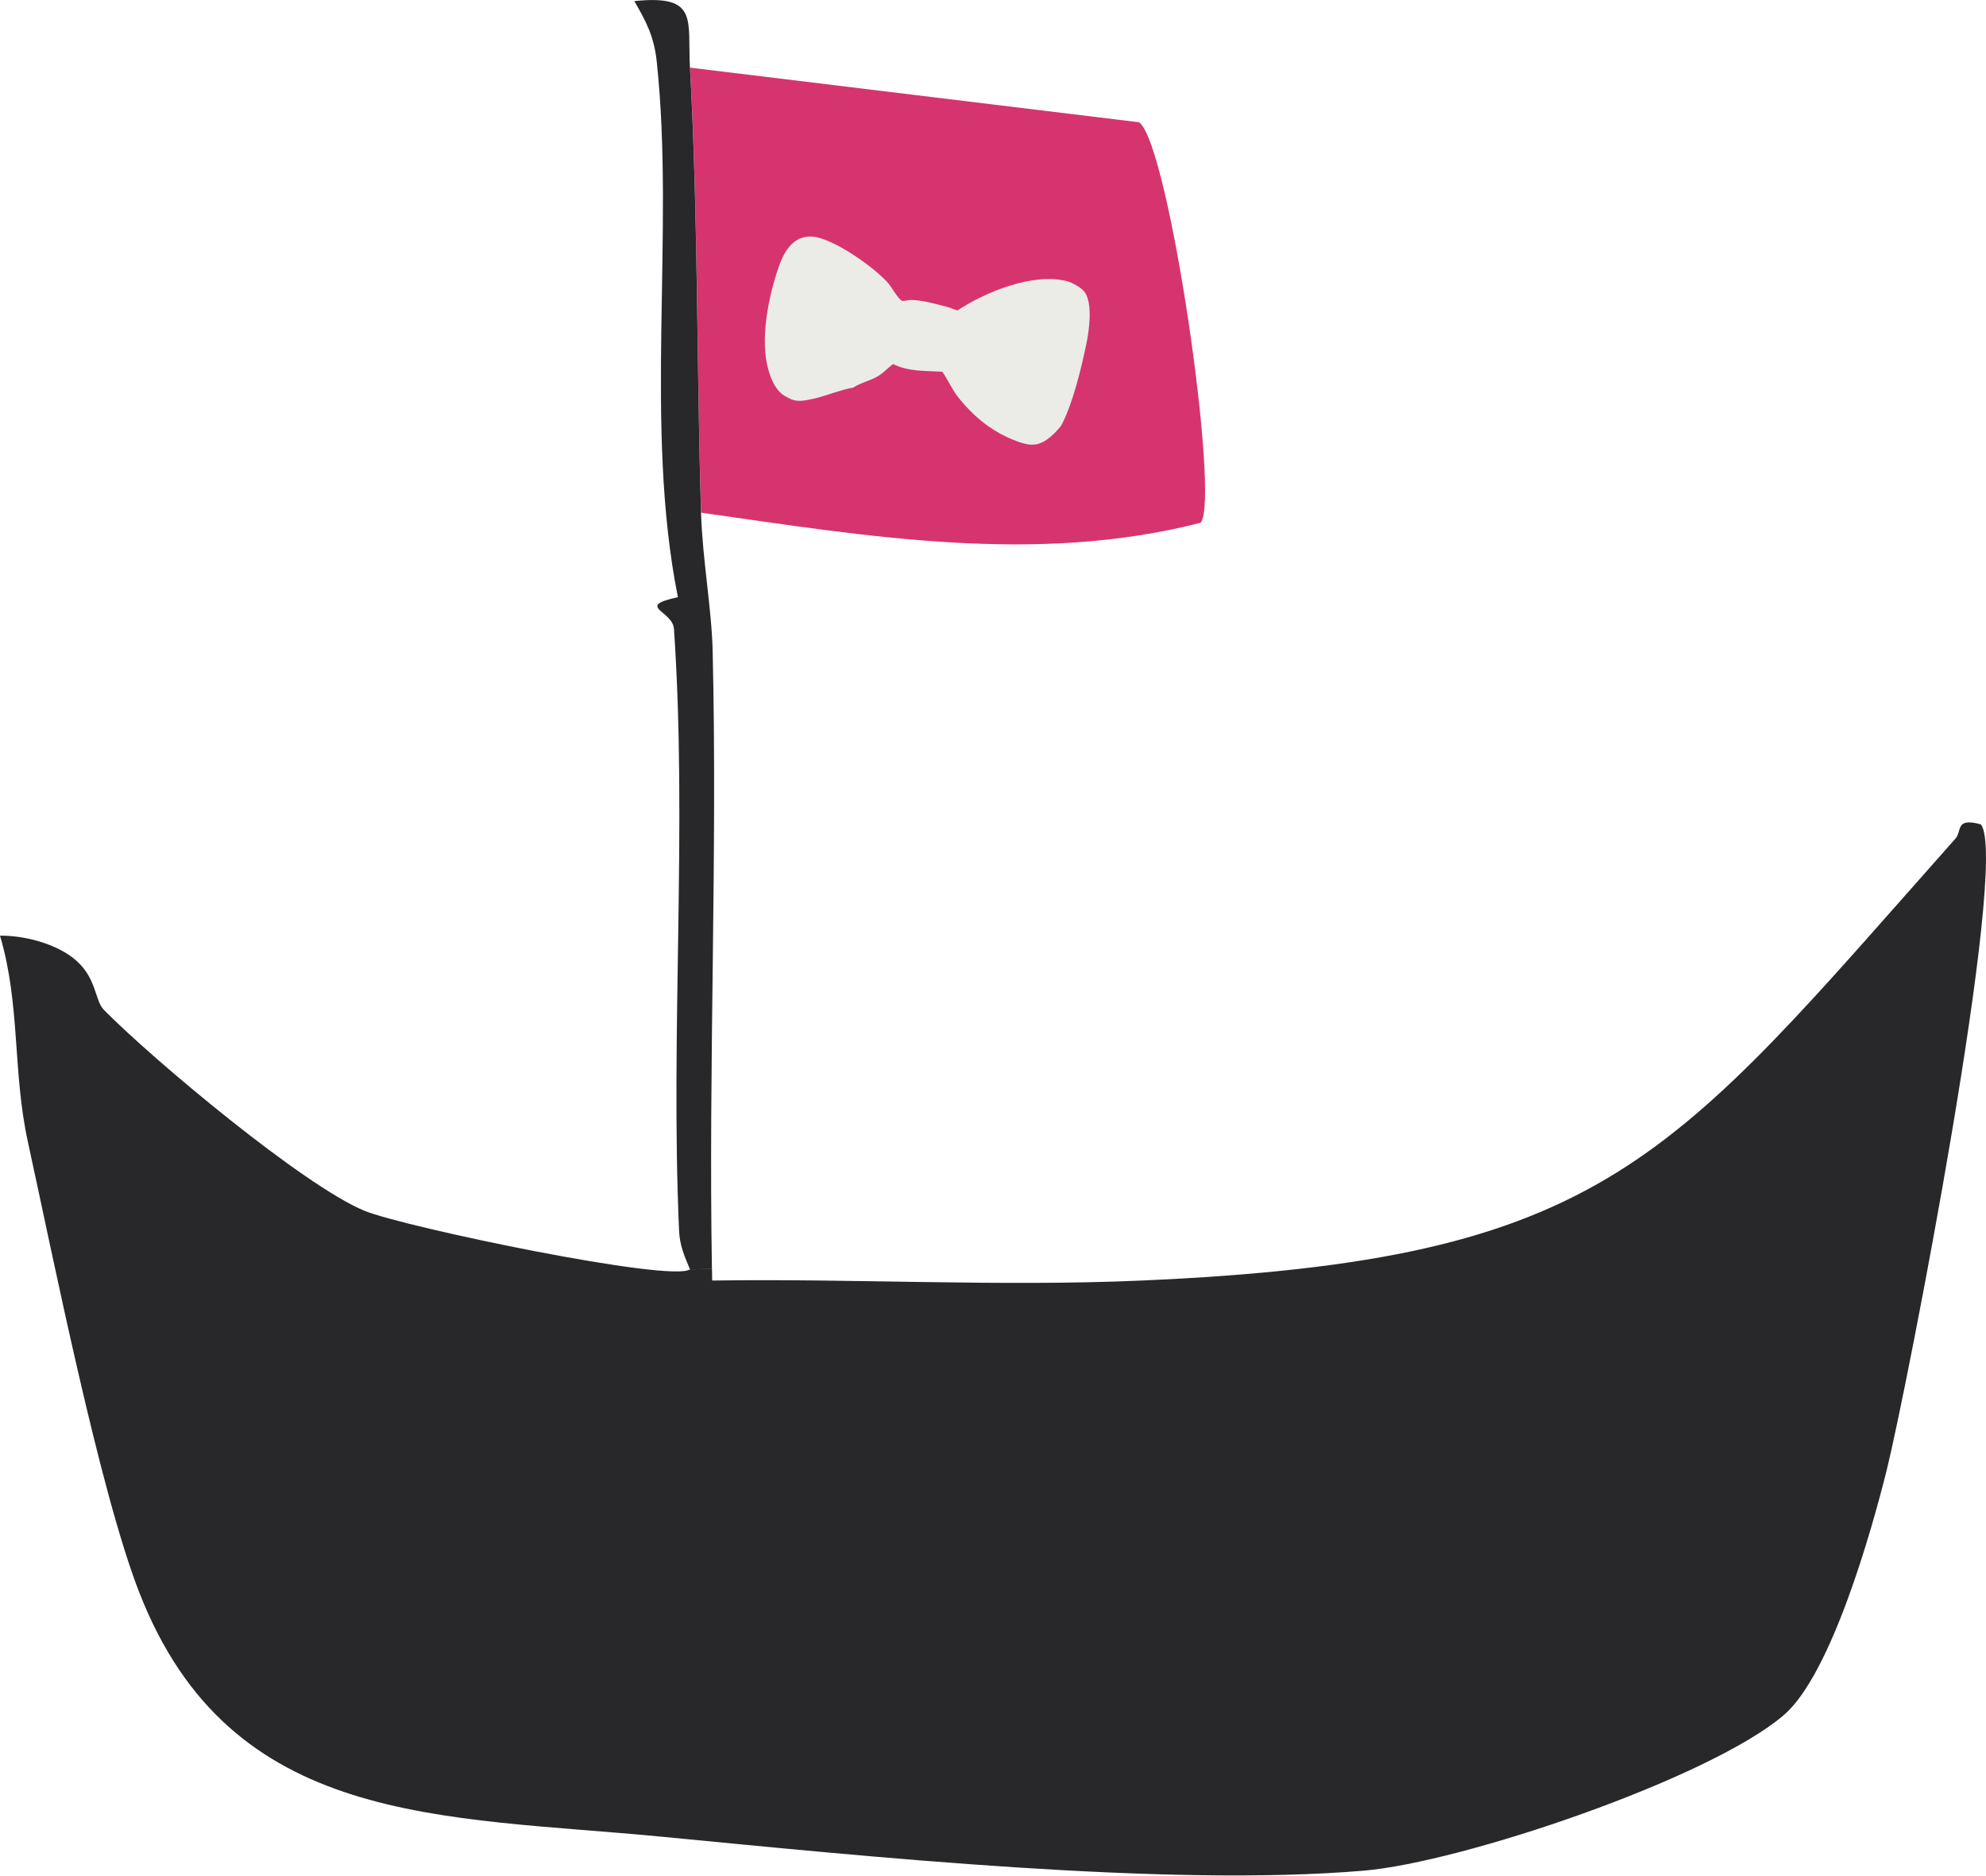
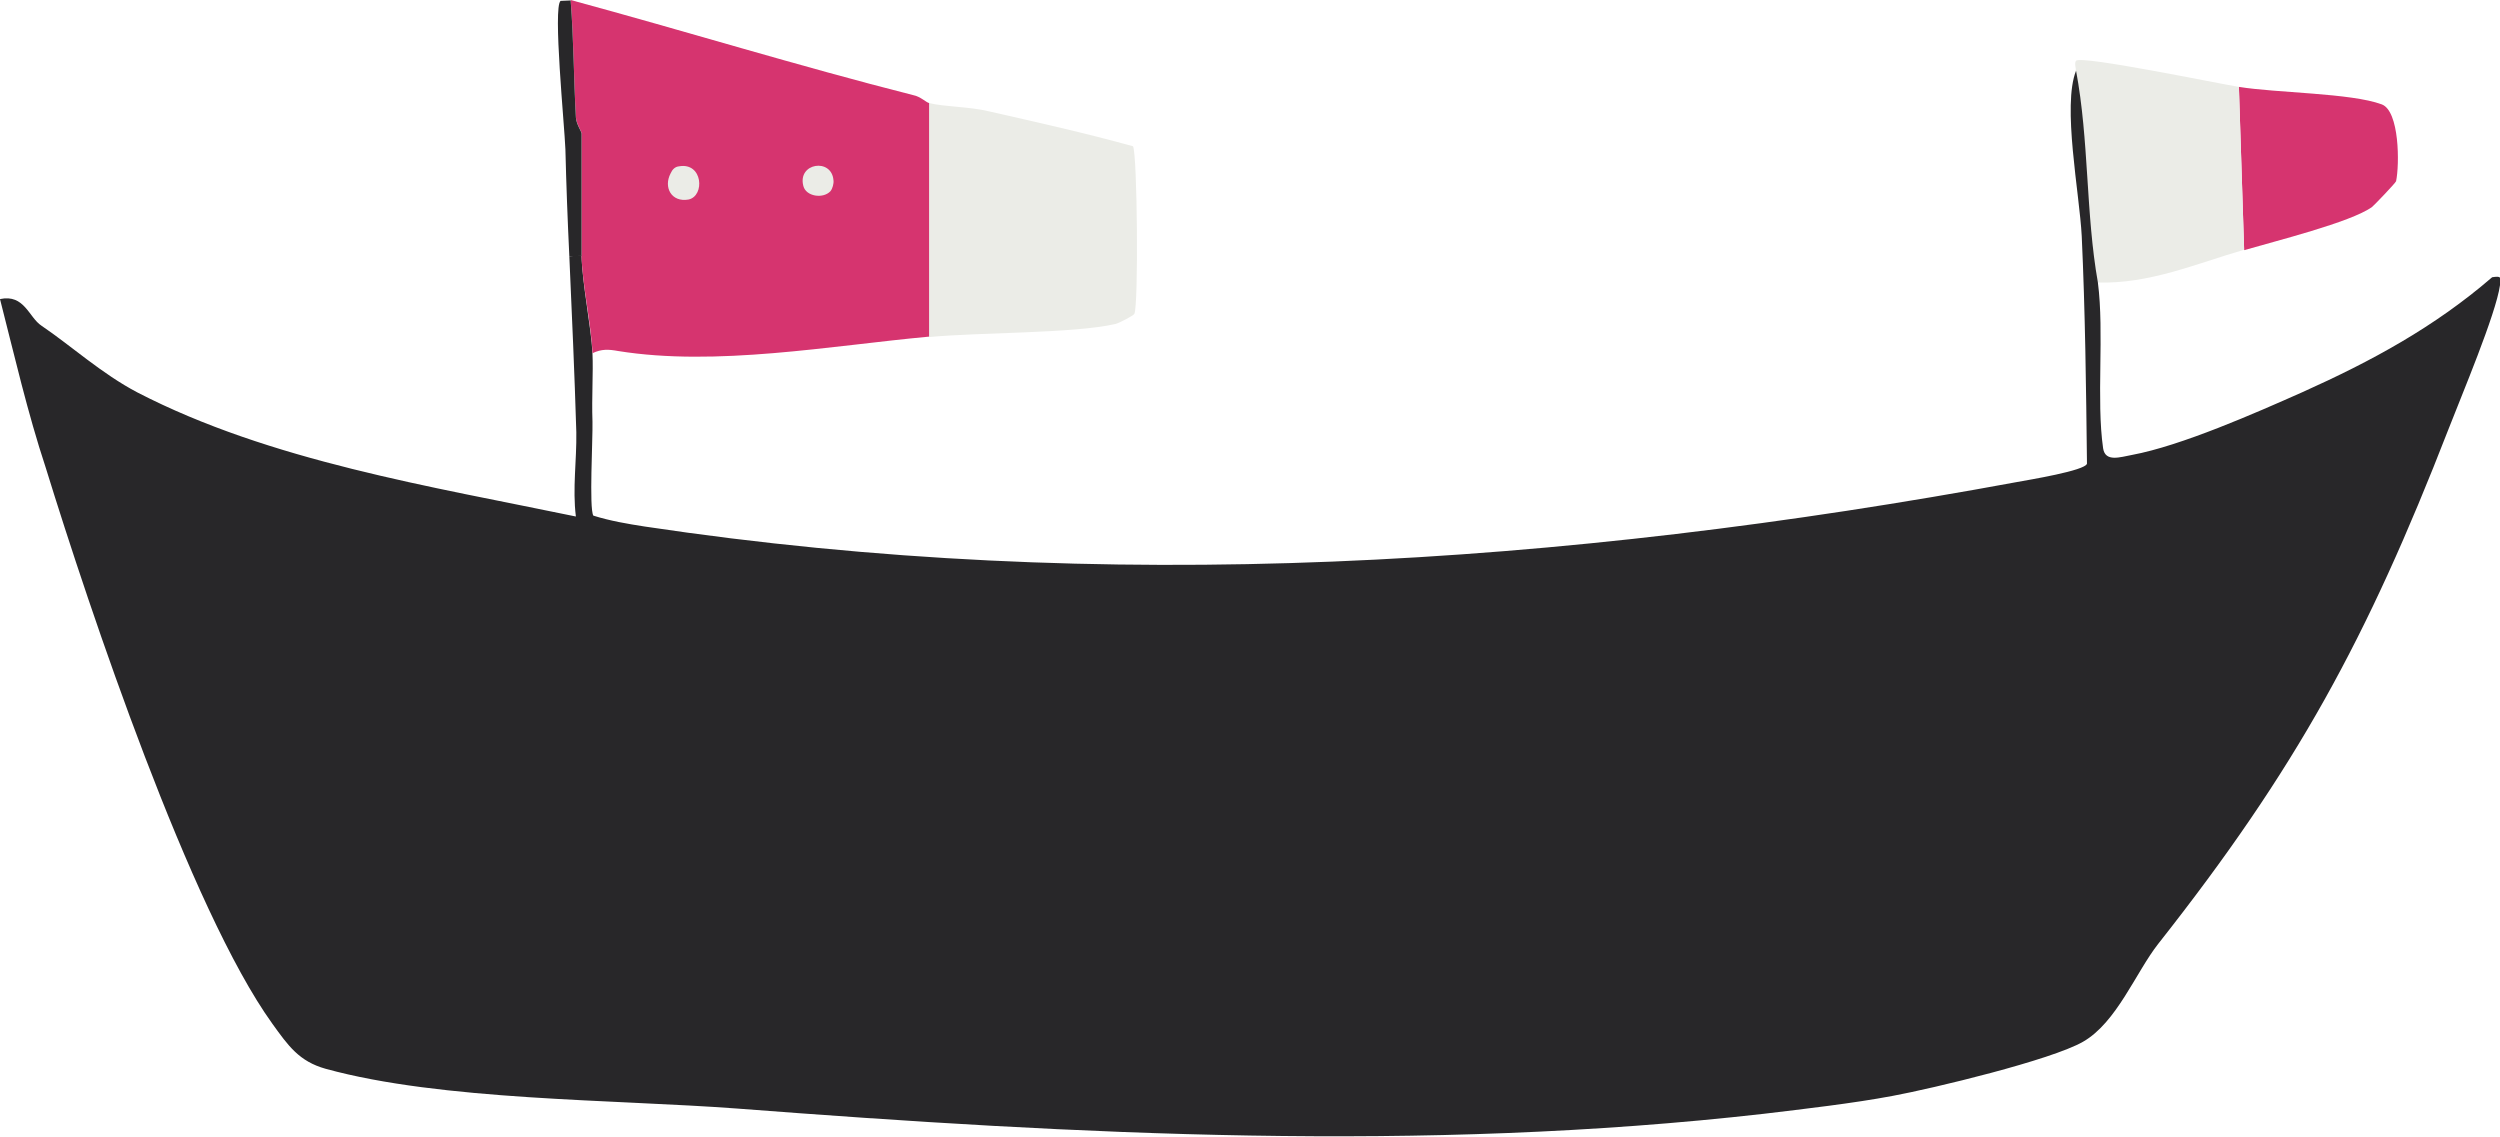
- <svg xmlns="http://www.w3.org/2000/svg" id="Calque_2" data-name="Calque 2" viewBox="0 0 324.43 306.42">
-   <defs>
-     <style>
-       .cls-1 {
-         fill: #282729;
-       }
- 
-       .cls-2 {
-         fill: #ebece7;
-       }
- 
-       .cls-3 {
-         fill: #d6346f;
-       }
-     </style>
-   </defs>
-   <g id="Calque_1-2" data-name="Calque 1">
+ <svg xmlns="http://www.w3.org/2000/svg" version="1.1" id="Calque_2_00000153679487920247284670000004083884145900887696_" x="0px" y="0px" viewBox="0 0 572.6 260.3" style="enable-background:new 0 0 572.6 260.3;" xml:space="preserve">
+   <style type="text/css">
+ 	.st0{fill:#D6346F;}
+ 	.st1{fill:#EBECE7;}
+ 	.st2{fill:#282729;}
+ </style>
+   <g id="Calque_1-2">
    <g>
      <g>
-         <g>
-           <path class="cls-1" d="M323.59,134.7c4.76,5.92-12.18,92.66-15.38,105.5-2.5,10.05-9.1,33.41-16.81,40.03-12.1,10.37-52.52,24.06-68.63,25.42-32.25,2.73-81.41-2.34-114.58-5.54-36.1-3.48-70.53-1.55-85.46-39.98-6.46-16.59-14.01-54.5-18.17-73.54-2.53-11.57-1.2-22.36-4.56-33.71,3.89-.04,8.79,1.23,11.86,3.58,3.99,3.05,3.54,6.95,5.1,8.53,7.98,8.12,32.69,28.79,42.6,32.85,6.41,2.64,50.25,11.8,53.16,9.55l3.59-.04c0,.63.01,1.26.03,1.88,23.33-.35,46.79,1.02,70.13,0,76.21-3.33,86.16-19.46,132.98-72.22,1.08-1.21-.1-3.49,4.15-2.31Z" />
-           <path class="cls-3" d="M186.09,19.98c4.89,3.55,13.28,61.63,10.05,65.43-26.98,6.94-54.58,2.18-81.61-1.64-.75-24-.48-48.82-1.81-72.72l73.38,8.93Z" />
-         </g>
-         <path class="cls-1" d="M112.71,11.06c1.33,23.9,1.07,48.72,1.81,72.72.25,7.89,1.74,15.63,1.9,22.66.79,33.58-.69,67.33-.12,100.91l-3.59.04c-.91-2.19-1.67-3.84-1.78-6.35-1.43-32.37,1.37-65.95-.83-98.27-.2-3.02-6.41-3.65.64-5.2-5.59-27.99-.48-59.51-3.45-87.46-.44-4.13-1.68-6.5-3.67-9.93,10.62-1.11,8.65,3.14,9.09,10.88Z" />
+         <path class="st0" d="M512.8,19.9c8.6,1.4,25.7,1.4,32.7,4c4.1,1.5,4.1,13.8,3.3,17.6c-0.1,0.4-5.2,5.7-5.5,5.9     c-4.8,3.5-22.5,7.9-29.3,9.9L512.8,19.9z" />
+         <path class="st1" d="M512.8,19.9l1.2,37.3c-11,3.2-21.8,7.9-33.6,7.5c-2.8-15.9-2-32.5-5-48.5c0.2-0.5-0.4-1.6,0.1-2.3     C477,12.7,507.8,19.1,512.8,19.9L512.8,19.9z" />
+         <path class="st2" d="M133.2,58.5c0.1,6.2,2.2,16.4,2.5,22.4c0.2,4.6-0.2,10,0,15.7c0.1,3.8-0.8,19.9,0.2,21.5     c3.8,1.2,7.9,1.9,11.8,2.5c105.1,15.8,210.3,9,314.3-10.2c2.7-0.5,15.6-2.6,16-4.2c-0.2-17.4-0.4-34.8-1.2-52.1     c-0.5-9.8-4.5-29.9-1.3-37.9c3,16,2.2,32.7,5,48.5c1.5,11.6-0.4,26.9,1.2,38c0.5,3.2,3.9,2,6.6,1.5c11.3-2.1,28.3-9.6,39.1-14.4     c15.8-7.1,30.2-14.9,43.4-26.3c2-0.3,2.1-0.1,1.8,1.8c-0.9,6.6-8.9,25.5-11.8,33c-18.7,48.1-34.8,77.7-66.5,117.9     c-5.1,6.5-9.5,18-17.2,22.4c-7.3,4.2-34.4,10.7-43.6,12.4c-9,1.7-20.3,3-29.5,4.1c-78.2,8.9-157.1,4.8-235.2-1.2     c-28.1-2.1-67.7-1.8-94.2-9.1c-6.1-1.7-8.6-5.3-12.2-10.3c-18.8-26.1-41.9-94.9-51.9-127.3C6.3,94.5,3.3,81.4,0,68.5     c5.6-1.2,6.6,4.2,9.5,6.1c6.8,4.6,13.8,11,22,15.3c30.4,15.7,67.2,21.5,100.4,28.4c-0.8-6.4,0.2-12.8,0.1-19.3     c-0.4-13.4-1-26.8-1.6-40.3L133.2,58.5L133.2,58.5z" />
+         <path class="st1" d="M212.8,23.6c3.6,0.9,9.2,0.8,13.7,1.9c11,2.5,22.2,5,33,8c1,1.6,1.3,36.7,0.3,38.4c-0.2,0.4-3.5,2.1-4.3,2.3     c-9.5,2.2-31.2,1.9-42.7,3L212.8,23.6L212.8,23.6z" />
+         <path class="st0" d="M212.8,23.6v53.5c-22.7,2.1-48.8,6.9-71.2,3.3c-2.2-0.4-3.8-0.5-5.9,0.5c-0.2-6.1-2.4-16.2-2.5-22.4     c0-0.2,0-0.4,0-0.6V30.5c0-0.4-1.2-2.1-1.3-3.7c-0.5-8.9-0.5-17.9-1.2-26.8c26.2,7.1,52.1,15.1,78.5,21.8     C210.8,22.1,212.2,23.5,212.8,23.6L212.8,23.6z" />
+         <path class="st2" d="M129.5,34.2c-0.2-5.4-2.9-32.6-1.1-34l2.3-0.1c0.7,8.9,0.7,17.9,1.2,26.8c0.1,1.6,1.3,3.2,1.3,3.7v27.4     c0,0.2,0,0.4,0,0.6l-2.8,0.1C130,50.4,129.7,42.3,129.5,34.2z" />
      </g>
-       <path class="cls-2" d="M173.44,69.39c-.14.28-.9,1.12-1.2,1.41-2.44,2.35-3.89,2.22-6.92.98-2.62-1.07-5.04-2.79-7.01-4.84-.79-.83-1.62-1.75-2.28-2.71-.34-.48-1.93-3.43-2.12-3.5-2.69-.15-5.57,0-8.02-1.25-.85.63-1.48,1.37-2.4,1.94-1.33.82-2.9,1.09-4.18,1.95-.96,0-4.97,1.49-6.41,1.78-1.98.4-2.89.68-4.75-.48-1.4-.88-2.14-2.57-2.59-4.12-1.48-4.97-.05-11.98,1.61-16.83.9-2.65,2.45-5.31,5.58-5.06,3.36.27,10.2,5.07,12.41,7.69.49.58,1.63,2.62,2.24,2.82.14.05,1.08-.17,1.46-.16,2.01.06,3.95.64,5.89,1.14.53.14,1.11.41,1.64.58,4.64-3.05,12.44-6.24,17.97-4.77.84.22,2.41,1.1,2.88,1.83,1.3,2,.66,6.35.19,8.57-.8,3.85-2.19,9.57-3.99,13.02Z" />
+       <g>
+         <path class="st1" d="M155.5,38.1c5.5-1,6,6.8,2.2,7.6c-3.9,0.7-5.8-2.8-4.1-6C154,38.8,154.6,38.2,155.5,38.1L155.5,38.1z" />
+         <path class="st1" d="M190.2,43.8c-1.7,1.8-5.6,1.2-6.2-1.2c-1.4-5.3,6.5-6.5,6.9-1.3C191,42,190.7,43.2,190.2,43.8L190.2,43.8z" />
+       </g>
    </g>
  </g>
</svg>
